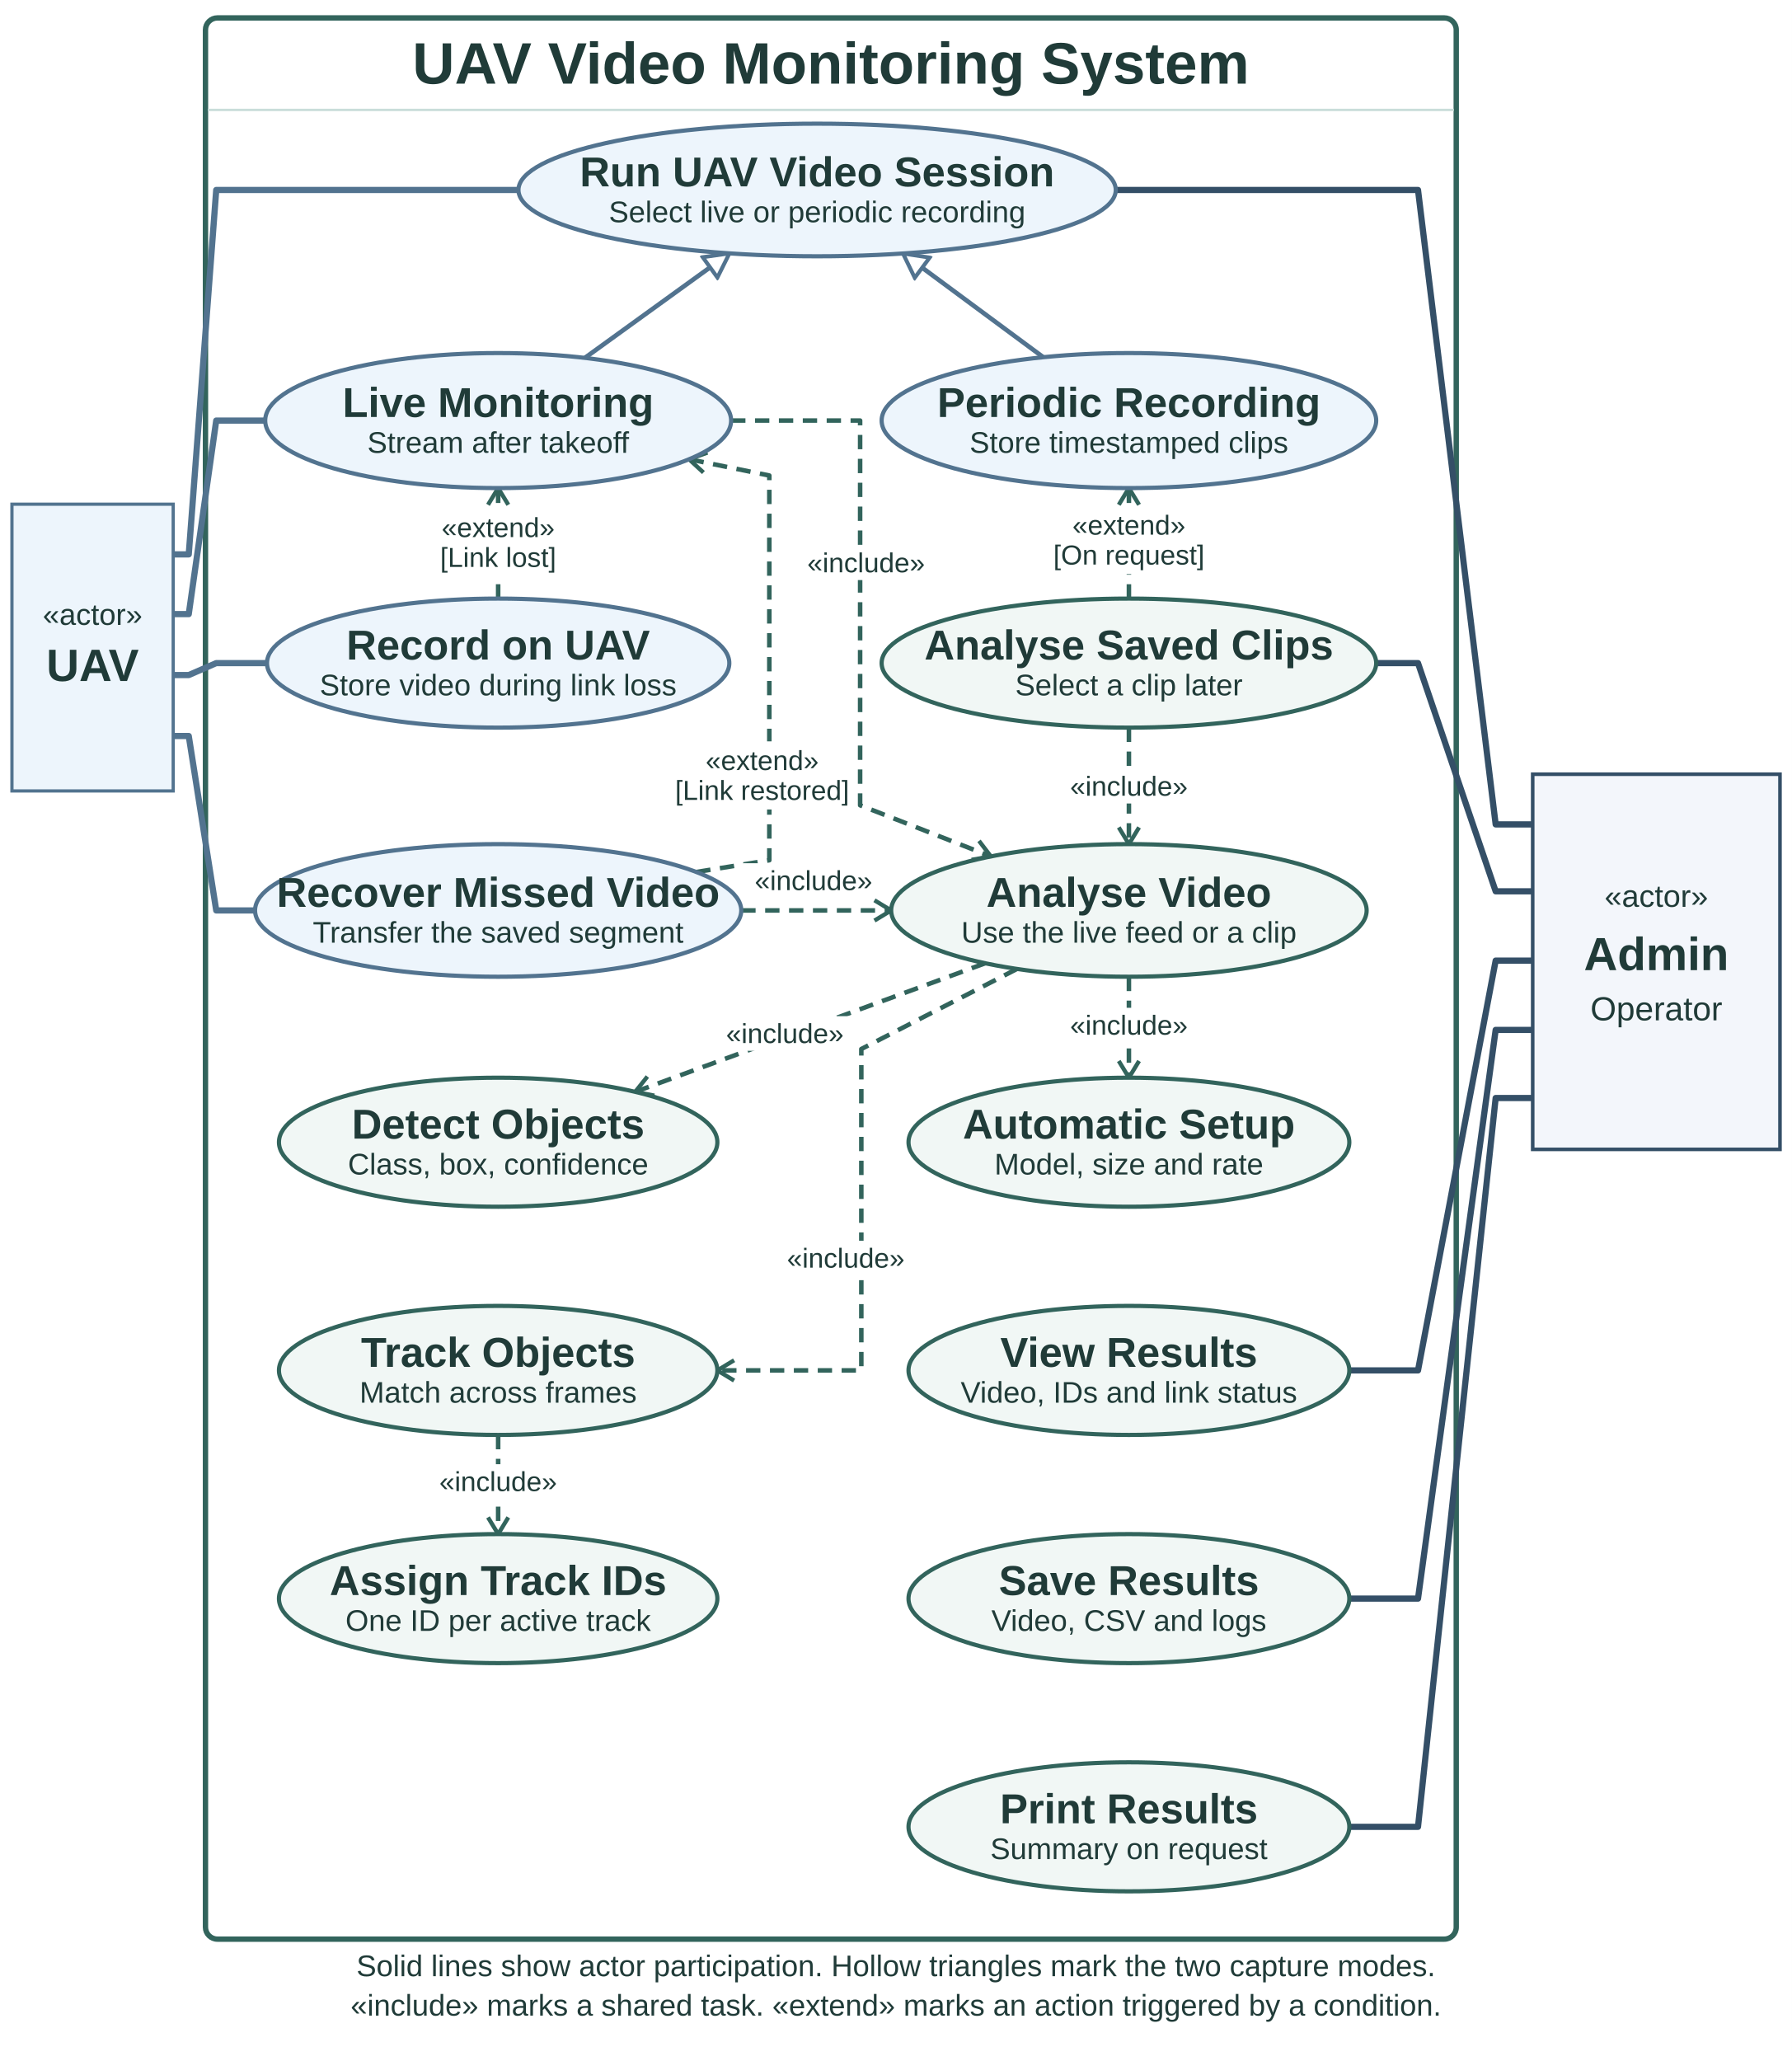
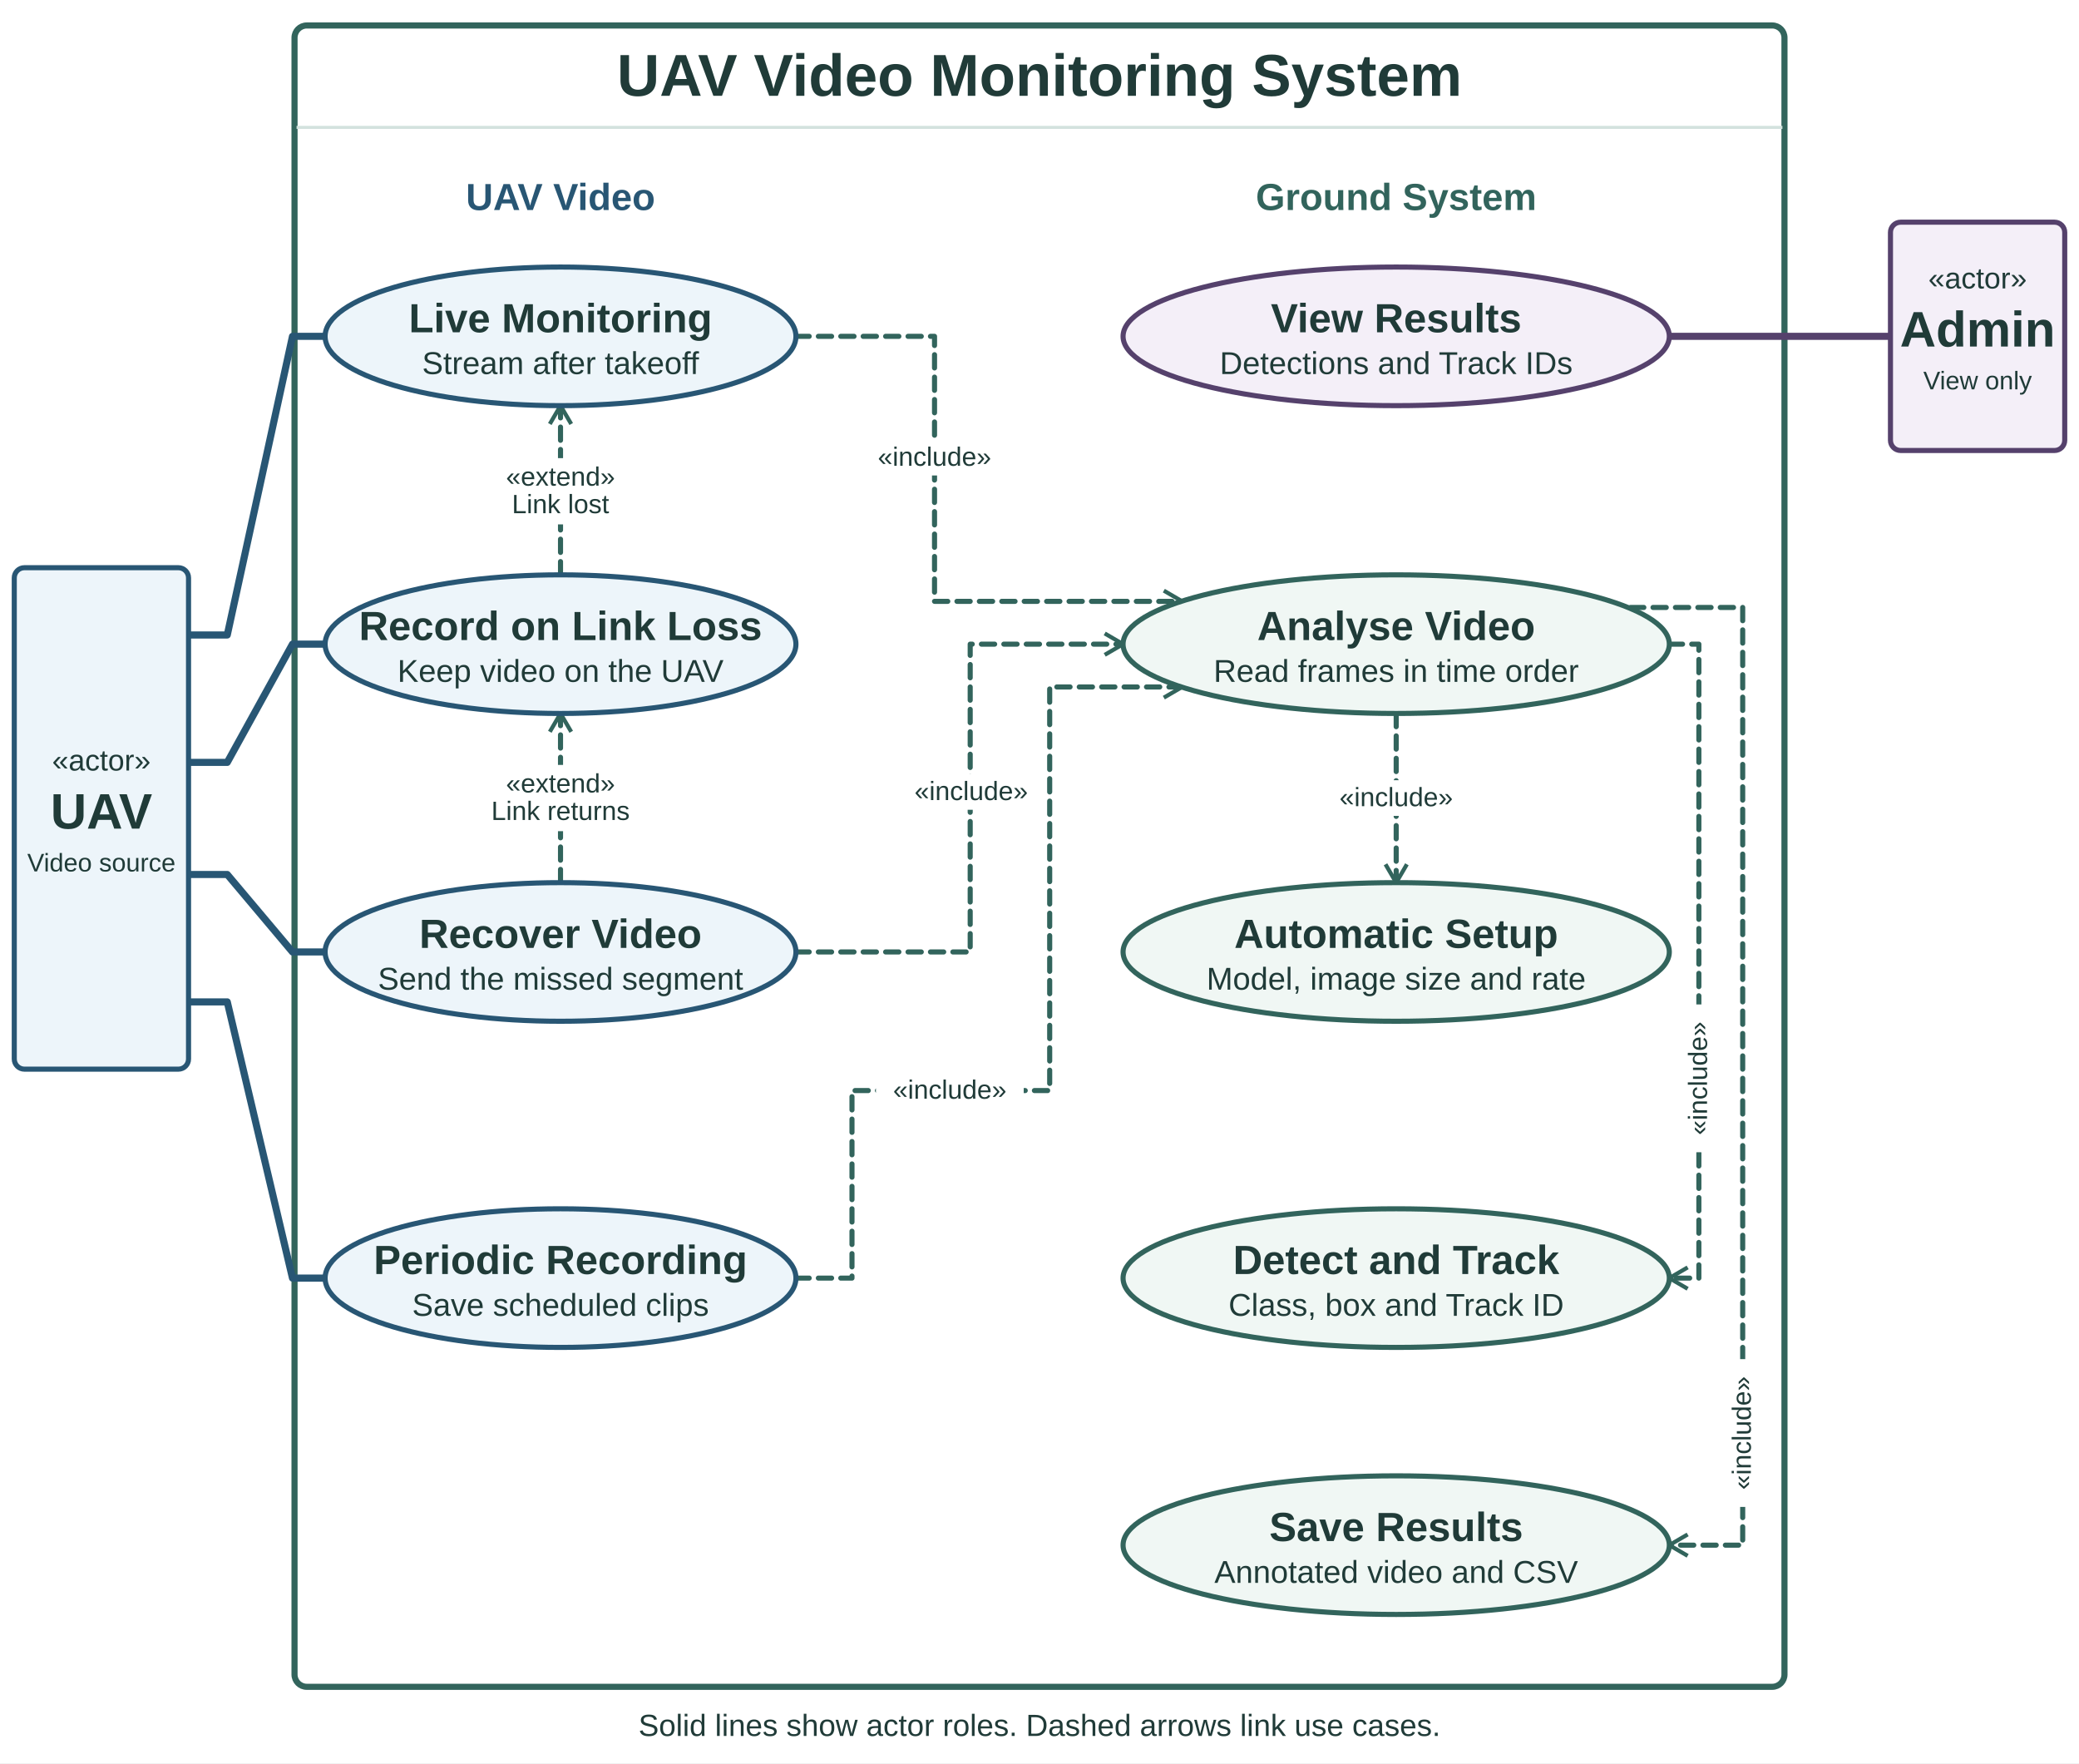
- <svg xmlns="http://www.w3.org/2000/svg" width="3000" height="3450" viewBox="0 0 1500 1725">
-   <rect width="1500" height="1725" fill="white" />
+ <svg xmlns="http://www.w3.org/2000/svg" width="4080" height="3460" viewBox="0 0 2040 1730">
+   <rect width="2040" height="1730" fill="#ffffff" />
  <defs>
-     <marker id="include" viewBox="0 0 18 21" markerWidth="18" markerHeight="21" markerUnits="userSpaceOnUse" refX="16" refY="10.5" orient="auto">
-       <path d="M2 2L16 10.5L2 19" fill="none" stroke="#32645c" stroke-width="3.5" />
-     </marker>
-     <marker id="variant" viewBox="0 0 24 25" markerWidth="24" markerHeight="25" markerUnits="userSpaceOnUse" refX="22" refY="12.5" orient="auto">
-       <path d="M2 2L22 12.5L2 23Z" fill="white" stroke="#52738f" stroke-width="3.3" />
+     <marker id="dependency" viewBox="0 0 22 25" markerWidth="22" markerHeight="25" markerUnits="userSpaceOnUse" refX="20" refY="12.5" orient="auto">
+       <path d="M2 2L20 12.5L2 23" fill="none" stroke="#32645c" stroke-width="4" />
    </marker>
  </defs>
-   <g font-family="Arial, sans-serif" fill="#203b38" text-anchor="middle">
-     <rect x="172" y="15" width="1047" height="1608" rx="10" fill="white" stroke="#32645c" stroke-width="4.5" />
-     <path d="M174 92H1217" stroke="#c9ddda" stroke-width="2" />
-     <text x="695.5" y="70" font-size="49" font-weight="700">UAV Video Monitoring System</text>
-     <polyline points="145,464 158,464 181,159 434.0,159.0" fill="none" stroke="#52738f" stroke-width="5.2" stroke-linejoin="round" />
-     <polyline points="145,514 158,514 181,352 222.0,352.0" fill="none" stroke="#52738f" stroke-width="5.2" stroke-linejoin="round" />
-     <polyline points="145,565 158,565 181,555 223.5,555.0" fill="none" stroke="#52738f" stroke-width="5.2" stroke-linejoin="round" />
-     <polyline points="145,616 158,616 181,762 213.5,762.0" fill="none" stroke="#52738f" stroke-width="5.2" stroke-linejoin="round" />
-     <polyline points="934.0,159.0 1187,159 1252,690 1283,690" fill="none" stroke="#344f67" stroke-width="5.2" stroke-linejoin="round" />
-     <polyline points="1152.0,555.0 1187,555 1252,746 1283,746" fill="none" stroke="#344f67" stroke-width="5.2" stroke-linejoin="round" />
-     <polyline points="1129.5,1147.0 1187,1147 1252,804 1283,804" fill="none" stroke="#344f67" stroke-width="5.2" stroke-linejoin="round" />
-     <polyline points="1129.5,1338.0 1187,1338 1252,862 1283,862" fill="none" stroke="#344f67" stroke-width="5.2" stroke-linejoin="round" />
-     <polyline points="1129.5,1529.0 1187,1529 1252,919 1283,919" fill="none" stroke="#344f67" stroke-width="5.2" stroke-linejoin="round" />
-     <polyline points="489.55,299.56 610.6,212.05" fill="none" stroke="#52738f" stroke-width="3.8" stroke-linejoin="round" marker-end="url(#variant)" />
-     <polyline points="873.32,299.0 755.88,212.16" fill="none" stroke="#52738f" stroke-width="3.8" stroke-linejoin="round" marker-end="url(#variant)" />
-     <polyline points="417.0,501.0 417.0,408.5" fill="none" stroke="#32645c" stroke-width="3.8" stroke-linejoin="round" stroke-dasharray="12 8" marker-end="url(#include)" />
-     <polyline points="582.87,729.85 644,720 644,398 576.8,384.38" fill="none" stroke="#32645c" stroke-width="3.8" stroke-linejoin="round" stroke-dasharray="12 8" marker-end="url(#include)" />
-     <polyline points="612.0,352.0 720,352 720,674 829.46,716.81" fill="none" stroke="#32645c" stroke-width="3.8" stroke-linejoin="round" stroke-dasharray="12 8" marker-end="url(#include)" />
-     <polyline points="620.5,762.0 746.0,762.0" fill="none" stroke="#32645c" stroke-width="3.8" stroke-linejoin="round" stroke-dasharray="12 8" marker-end="url(#include)" />
-     <polyline points="945.0,501.0 945.0,408.5" fill="none" stroke="#32645c" stroke-width="3.8" stroke-linejoin="round" stroke-dasharray="12 8" marker-end="url(#include)" />
-     <polyline points="945.0,609.0 945.0,706.5" fill="none" stroke="#32645c" stroke-width="3.8" stroke-linejoin="round" stroke-dasharray="12 8" marker-end="url(#include)" />
-     <polyline points="945.0,817.5 945.0,902.0" fill="none" stroke="#32645c" stroke-width="3.8" stroke-linejoin="round" stroke-dasharray="12 8" marker-end="url(#include)" />
-     <polyline points="824.68,806.21 531.71,913.85" fill="none" stroke="#32645c" stroke-width="3.8" stroke-linejoin="round" stroke-dasharray="12 8" marker-end="url(#include)" />
-     <polyline points="851.27,810.96 721,878 721,1147 600.5,1147.0" fill="none" stroke="#32645c" stroke-width="3.8" stroke-linejoin="round" stroke-dasharray="12 8" marker-end="url(#include)" />
-     <polyline points="417.0,1201.0 417.0,1284.0" fill="none" stroke="#32645c" stroke-width="3.8" stroke-linejoin="round" stroke-dasharray="12 8" marker-end="url(#include)" />
-     <ellipse cx="684" cy="159" rx="250.0" ry="55.5" fill="#edf5fc" stroke="#52738f" stroke-width="3.5" />
-     <text x="684" y="156" font-size="35" font-weight="700">Run UAV Video Session</text>
-     <text x="684" y="186" font-size="25">Select live or periodic recording</text>
-     <ellipse cx="417" cy="352" rx="195.0" ry="56.5" fill="#edf5fc" stroke="#52738f" stroke-width="3.5" />
-     <text x="417" y="349" font-size="35" font-weight="700">Live Monitoring</text>
-     <text x="417" y="379" font-size="25">Stream after takeoff</text>
-     <ellipse cx="945" cy="352" rx="207.0" ry="56.5" fill="#edf5fc" stroke="#52738f" stroke-width="3.5" />
-     <text x="945" y="349" font-size="35" font-weight="700">Periodic Recording</text>
-     <text x="945" y="379" font-size="25">Store timestamped clips</text>
-     <ellipse cx="417" cy="555" rx="193.5" ry="54.0" fill="#edf5fc" stroke="#52738f" stroke-width="3.5" />
-     <text x="417" y="552" font-size="35" font-weight="700">Record on UAV</text>
-     <text x="417" y="582" font-size="25">Store video during link loss</text>
-     <ellipse cx="945" cy="555" rx="207.0" ry="54.0" fill="#f1f7f5" stroke="#32645c" stroke-width="3.5" />
-     <text x="945" y="552" font-size="35" font-weight="700">Analyse Saved Clips</text>
-     <text x="945" y="582" font-size="25">Select a clip later</text>
-     <ellipse cx="417" cy="762" rx="203.5" ry="55.5" fill="#edf5fc" stroke="#52738f" stroke-width="3.5" />
-     <text x="417" y="759" font-size="35" font-weight="700">Recover Missed Video</text>
-     <text x="417" y="789" font-size="25">Transfer the saved segment</text>
-     <ellipse cx="945" cy="762" rx="199.0" ry="55.5" fill="#f1f7f5" stroke="#32645c" stroke-width="3.5" />
-     <text x="945" y="759" font-size="35" font-weight="700">Analyse Video</text>
-     <text x="945" y="789" font-size="25">Use the live feed or a clip</text>
-     <ellipse cx="417" cy="956" rx="183.5" ry="54.0" fill="#f1f7f5" stroke="#32645c" stroke-width="3.5" />
-     <text x="417" y="953" font-size="35" font-weight="700">Detect Objects</text>
-     <text x="417" y="983" font-size="25">Class, box, confidence</text>
-     <ellipse cx="945" cy="956" rx="184.5" ry="54.0" fill="#f1f7f5" stroke="#32645c" stroke-width="3.5" />
-     <text x="945" y="953" font-size="35" font-weight="700">Automatic Setup</text>
-     <text x="945" y="983" font-size="25">Model, size and rate</text>
-     <ellipse cx="417" cy="1147" rx="183.5" ry="54.0" fill="#f1f7f5" stroke="#32645c" stroke-width="3.5" />
-     <text x="417" y="1144" font-size="35" font-weight="700">Track Objects</text>
-     <text x="417" y="1174" font-size="25">Match across frames</text>
-     <ellipse cx="945" cy="1147" rx="184.5" ry="54.0" fill="#f1f7f5" stroke="#32645c" stroke-width="3.5" />
-     <text x="945" y="1144" font-size="35" font-weight="700">View Results</text>
-     <text x="945" y="1174" font-size="25">Video, IDs and link status</text>
-     <ellipse cx="417" cy="1338" rx="183.5" ry="54.0" fill="#f1f7f5" stroke="#32645c" stroke-width="3.5" />
-     <text x="417" y="1335" font-size="35" font-weight="700">Assign Track IDs</text>
-     <text x="417" y="1365" font-size="25">One ID per active track</text>
-     <ellipse cx="945" cy="1338" rx="184.5" ry="54.0" fill="#f1f7f5" stroke="#32645c" stroke-width="3.5" />
-     <text x="945" y="1335" font-size="35" font-weight="700">Save Results</text>
-     <text x="945" y="1365" font-size="25">Video, CSV and logs</text>
-     <ellipse cx="945" cy="1529" rx="184.5" ry="54.0" fill="#f1f7f5" stroke="#32645c" stroke-width="3.5" />
-     <text x="945" y="1526" font-size="35" font-weight="700">Print Results</text>
-     <text x="945" y="1556" font-size="25">Summary on request</text>
-     <rect x="10" y="422" width="135" height="240" fill="#edf5fc" stroke="#52738f" stroke-width="2.7" />
-     <text x="77.5" y="523" font-size="25">«actor»</text>
-     <text x="77.5" y="570" font-size="38" font-weight="700">UAV</text>
-     <rect x="1283" y="648" width="207" height="314" fill="#f3f6fb" stroke="#344f67" stroke-width="3" />
-     <text x="1386.5" y="759" font-size="26">«actor»</text>
-     <text x="1386.5" y="812" font-size="39" font-weight="700">Admin</text>
-     <text x="1386.5" y="854" font-size="28">Operator</text>
-     <rect x="339.5" y="425.5" width="155" height="57" fill="white" />
-     <text x="417" y="449.5" font-size="23">«extend»</text>
-     <text x="417" y="474.5" font-size="23">[Link lost]</text>
-     <rect x="560.5" y="620.5" width="155" height="57" fill="white" />
-     <text x="638" y="644.5" font-size="23">«extend»</text>
-     <text x="638" y="669.5" font-size="23">[Link restored]</text>
-     <rect x="666.0" y="456.5" width="118" height="29" fill="white" />
-     <text x="725" y="479.0" font-size="23">«include»</text>
-     <rect x="622.0" y="722.5" width="118" height="29" fill="white" />
-     <text x="681" y="745.0" font-size="23">«include»</text>
-     <rect x="867.5" y="423.5" width="155" height="57" fill="white" />
-     <text x="945" y="447.5" font-size="23">«extend»</text>
-     <text x="945" y="472.5" font-size="23">[On request]</text>
-     <rect x="886.0" y="643.5" width="118" height="29" fill="white" />
-     <text x="945" y="666.0" font-size="23">«include»</text>
-     <rect x="886.0" y="843.5" width="118" height="29" fill="white" />
-     <text x="945" y="866.0" font-size="23">«include»</text>
-     <rect x="598.0" y="850.5" width="118" height="29" fill="white" />
-     <text x="657" y="873.0" font-size="23">«include»</text>
-     <rect x="649.0" y="1038.5" width="118" height="29" fill="white" />
-     <text x="708" y="1061.0" font-size="23">«include»</text>
-     <rect x="358.0" y="1225.5" width="118" height="29" fill="white" />
-     <text x="417" y="1248.0" font-size="23">«include»</text>
-     <text x="750" y="1654" font-size="25">Solid lines show actor participation. Hollow triangles mark the two capture modes.</text>
-     <text x="750" y="1687" font-size="25">«include» marks a shared task. «extend» marks an action triggered by a condition.</text>
+   <g font-family="Arial, sans-serif" text-anchor="middle" fill="#203b38">
+     <rect x="289" y="25" width="1462" height="1630" rx="12" fill="#ffffff" stroke="#32645c" stroke-width="6" />
+     <path d="M291 125H1749" fill="none" stroke="#d3e2de" stroke-width="3" />
+     <text x="1020" y="94" font-size="58" font-weight="700">UAV Video Monitoring System</text>
+     <text x="550.0" y="206.08" font-size="37" fill="#285674" font-weight="bold">UAV Video</text>
+     <text x="1370.0" y="206.08" font-size="37" fill="#32645c" font-weight="bold">Ground System</text>
+     <polyline points="185,623 223,623 287,330 319,330" fill="none" stroke="#285674" stroke-width="7" stroke-linecap="round" stroke-linejoin="round" />
+     <polyline points="185,748 223,748 287,632 319,632" fill="none" stroke="#285674" stroke-width="7" stroke-linecap="round" stroke-linejoin="round" />
+     <polyline points="185,858 223,858 287,934 319,934" fill="none" stroke="#285674" stroke-width="7" stroke-linecap="round" stroke-linejoin="round" />
+     <polyline points="185,983 223,983 287,1254 319,1254" fill="none" stroke="#285674" stroke-width="7" stroke-linecap="round" stroke-linejoin="round" />
+     <polyline points="1855,330 1638,330" fill="none" stroke="#55416c" stroke-width="7" stroke-linecap="round" stroke-linejoin="round" />
+     <polyline points="550,564 550,398" fill="none" stroke="#32645c" stroke-width="5" stroke-linecap="round" stroke-linejoin="round" stroke-dasharray="13 9" marker-end="url(#dependency)" />
+     <polyline points="550,866 550,700" fill="none" stroke="#32645c" stroke-width="5" stroke-linecap="round" stroke-linejoin="round" stroke-dasharray="13 9" marker-end="url(#dependency)" />
+     <polyline points="781,330 917,330 917,590 1160,590" fill="none" stroke="#32645c" stroke-width="5" stroke-linecap="round" stroke-linejoin="round" stroke-dasharray="13 9" marker-end="url(#dependency)" />
+     <polyline points="781,934 952,934 952,632 1102,632" fill="none" stroke="#32645c" stroke-width="5" stroke-linecap="round" stroke-linejoin="round" stroke-dasharray="13 9" marker-end="url(#dependency)" />
+     <polyline points="781,1254 836,1254 836,1070 1030,1070 1030,674 1160,674" fill="none" stroke="#32645c" stroke-width="5" stroke-linecap="round" stroke-linejoin="round" stroke-dasharray="13 9" marker-end="url(#dependency)" />
+     <polyline points="1370,700 1370,866" fill="none" stroke="#32645c" stroke-width="5" stroke-linecap="round" stroke-linejoin="round" stroke-dasharray="13 9" marker-end="url(#dependency)" />
+     <polyline points="1638,632 1667,632 1667,1254 1638,1254" fill="none" stroke="#32645c" stroke-width="5" stroke-linecap="round" stroke-linejoin="round" stroke-dasharray="13 9" marker-end="url(#dependency)" />
+     <polyline points="1600,596 1710,596 1710,1516 1638,1516" fill="none" stroke="#32645c" stroke-width="5" stroke-linecap="round" stroke-linejoin="round" stroke-dasharray="13 9" marker-end="url(#dependency)" />
+     <ellipse cx="550" cy="330" rx="231.0" ry="68" fill="#edf5fa" stroke="#285674" stroke-width="5" />
+     <text x="550" y="326" font-size="40" font-weight="700">Live Monitoring</text>
+     <text x="550" y="367" font-size="31">Stream after takeoff</text>
+     <ellipse cx="550" cy="632" rx="231.0" ry="68" fill="#edf5fa" stroke="#285674" stroke-width="5" />
+     <text x="550" y="628" font-size="40" font-weight="700">Record on Link Loss</text>
+     <text x="550" y="669" font-size="31">Keep video on the UAV</text>
+     <ellipse cx="550" cy="934" rx="231.0" ry="68" fill="#edf5fa" stroke="#285674" stroke-width="5" />
+     <text x="550" y="930" font-size="40" font-weight="700">Recover Video</text>
+     <text x="550" y="971" font-size="31">Send the missed segment</text>
+     <ellipse cx="550" cy="1254" rx="231.0" ry="68" fill="#edf5fa" stroke="#285674" stroke-width="5" />
+     <text x="550" y="1250" font-size="40" font-weight="700">Periodic Recording</text>
+     <text x="550" y="1291" font-size="31">Save scheduled clips</text>
+     <ellipse cx="1370" cy="330" rx="268.0" ry="68" fill="#f4eff8" stroke="#55416c" stroke-width="5" />
+     <text x="1370" y="326" font-size="40" font-weight="700">View Results</text>
+     <text x="1370" y="367" font-size="31">Detections and Track IDs</text>
+     <ellipse cx="1370" cy="632" rx="268.0" ry="68" fill="#f0f7f4" stroke="#32645c" stroke-width="5" />
+     <text x="1370" y="628" font-size="40" font-weight="700">Analyse Video</text>
+     <text x="1370" y="669" font-size="31">Read frames in time order</text>
+     <ellipse cx="1370" cy="934" rx="268.0" ry="68" fill="#f0f7f4" stroke="#32645c" stroke-width="5" />
+     <text x="1370" y="930" font-size="40" font-weight="700">Automatic Setup</text>
+     <text x="1370" y="971" font-size="31">Model, image size and rate</text>
+     <ellipse cx="1370" cy="1254" rx="268.0" ry="68" fill="#f0f7f4" stroke="#32645c" stroke-width="5" />
+     <text x="1370" y="1250" font-size="40" font-weight="700">Detect and Track</text>
+     <text x="1370" y="1291" font-size="31">Class, box and Track ID</text>
+     <ellipse cx="1370" cy="1516" rx="268.0" ry="68" fill="#f0f7f4" stroke="#32645c" stroke-width="5" />
+     <text x="1370" y="1512" font-size="40" font-weight="700">Save Results</text>
+     <text x="1370" y="1553" font-size="31">Annotated video and CSV</text>
+     <rect x="14" y="557" width="171" height="492" rx="10" fill="#edf5fa" stroke="#285674" stroke-width="5" />
+     <text x="99.5" y="756.0" font-size="29">«actor»</text>
+     <text x="99.5" y="813.0" font-size="49" font-weight="700">UAV</text>
+     <text x="99.5" y="855.0" font-size="25">Video source</text>
+     <rect x="1855" y="218" width="171" height="224" rx="10" fill="#f4eff8" stroke="#55416c" stroke-width="5" />
+     <text x="1940.5" y="283.0" font-size="29">«actor»</text>
+     <text x="1940.5" y="340.0" font-size="49" font-weight="700">Admin</text>
+     <text x="1940.5" y="382.0" font-size="25">View only</text>
+     <g>
+       <rect x="477.5" y="449.5" width="145" height="65" fill="#ffffff" />
+       <text x="550" y="476.5" font-size="26">«extend»</text>
+       <text x="550" y="503.5" font-size="26">Link lost</text>
+     </g>
+     <g>
+       <rect x="477.5" y="750.5" width="145" height="65" fill="#ffffff" />
+       <text x="550" y="777.5" font-size="26">«extend»</text>
+       <text x="550" y="804.5" font-size="26">Link returns</text>
+     </g>
+     <g>
+       <rect x="844.5" y="431.5" width="145" height="35" fill="#ffffff" />
+       <text x="917" y="457.0" font-size="26">«include»</text>
+     </g>
+     <g>
+       <rect x="880.5" y="759.5" width="145" height="35" fill="#ffffff" />
+       <text x="953" y="785.0" font-size="26">«include»</text>
+     </g>
+     <g>
+       <rect x="859.5" y="1052.5" width="145" height="35" fill="#ffffff" />
+       <text x="932" y="1078.0" font-size="26">«include»</text>
+     </g>
+     <g>
+       <rect x="1297.5" y="765.5" width="145" height="35" fill="#ffffff" />
+       <text x="1370" y="791.0" font-size="26">«include»</text>
+     </g>
+     <g transform="rotate(-90 1667 1058)">
+       <rect x="1594.5" y="1040.5" width="145" height="35" fill="#ffffff" />
+       <text x="1667" y="1066.0" font-size="26">«include»</text>
+     </g>
+     <g transform="rotate(-90 1710 1406)">
+       <rect x="1637.5" y="1388.5" width="145" height="35" fill="#ffffff" />
+       <text x="1710" y="1414.0" font-size="26">«include»</text>
+     </g>
+     <text x="1020.0" y="1703.2" font-size="30" fill="#203B38" font-weight="normal">Solid lines show actor roles. Dashed arrows link use cases.</text>
  </g>
</svg>
